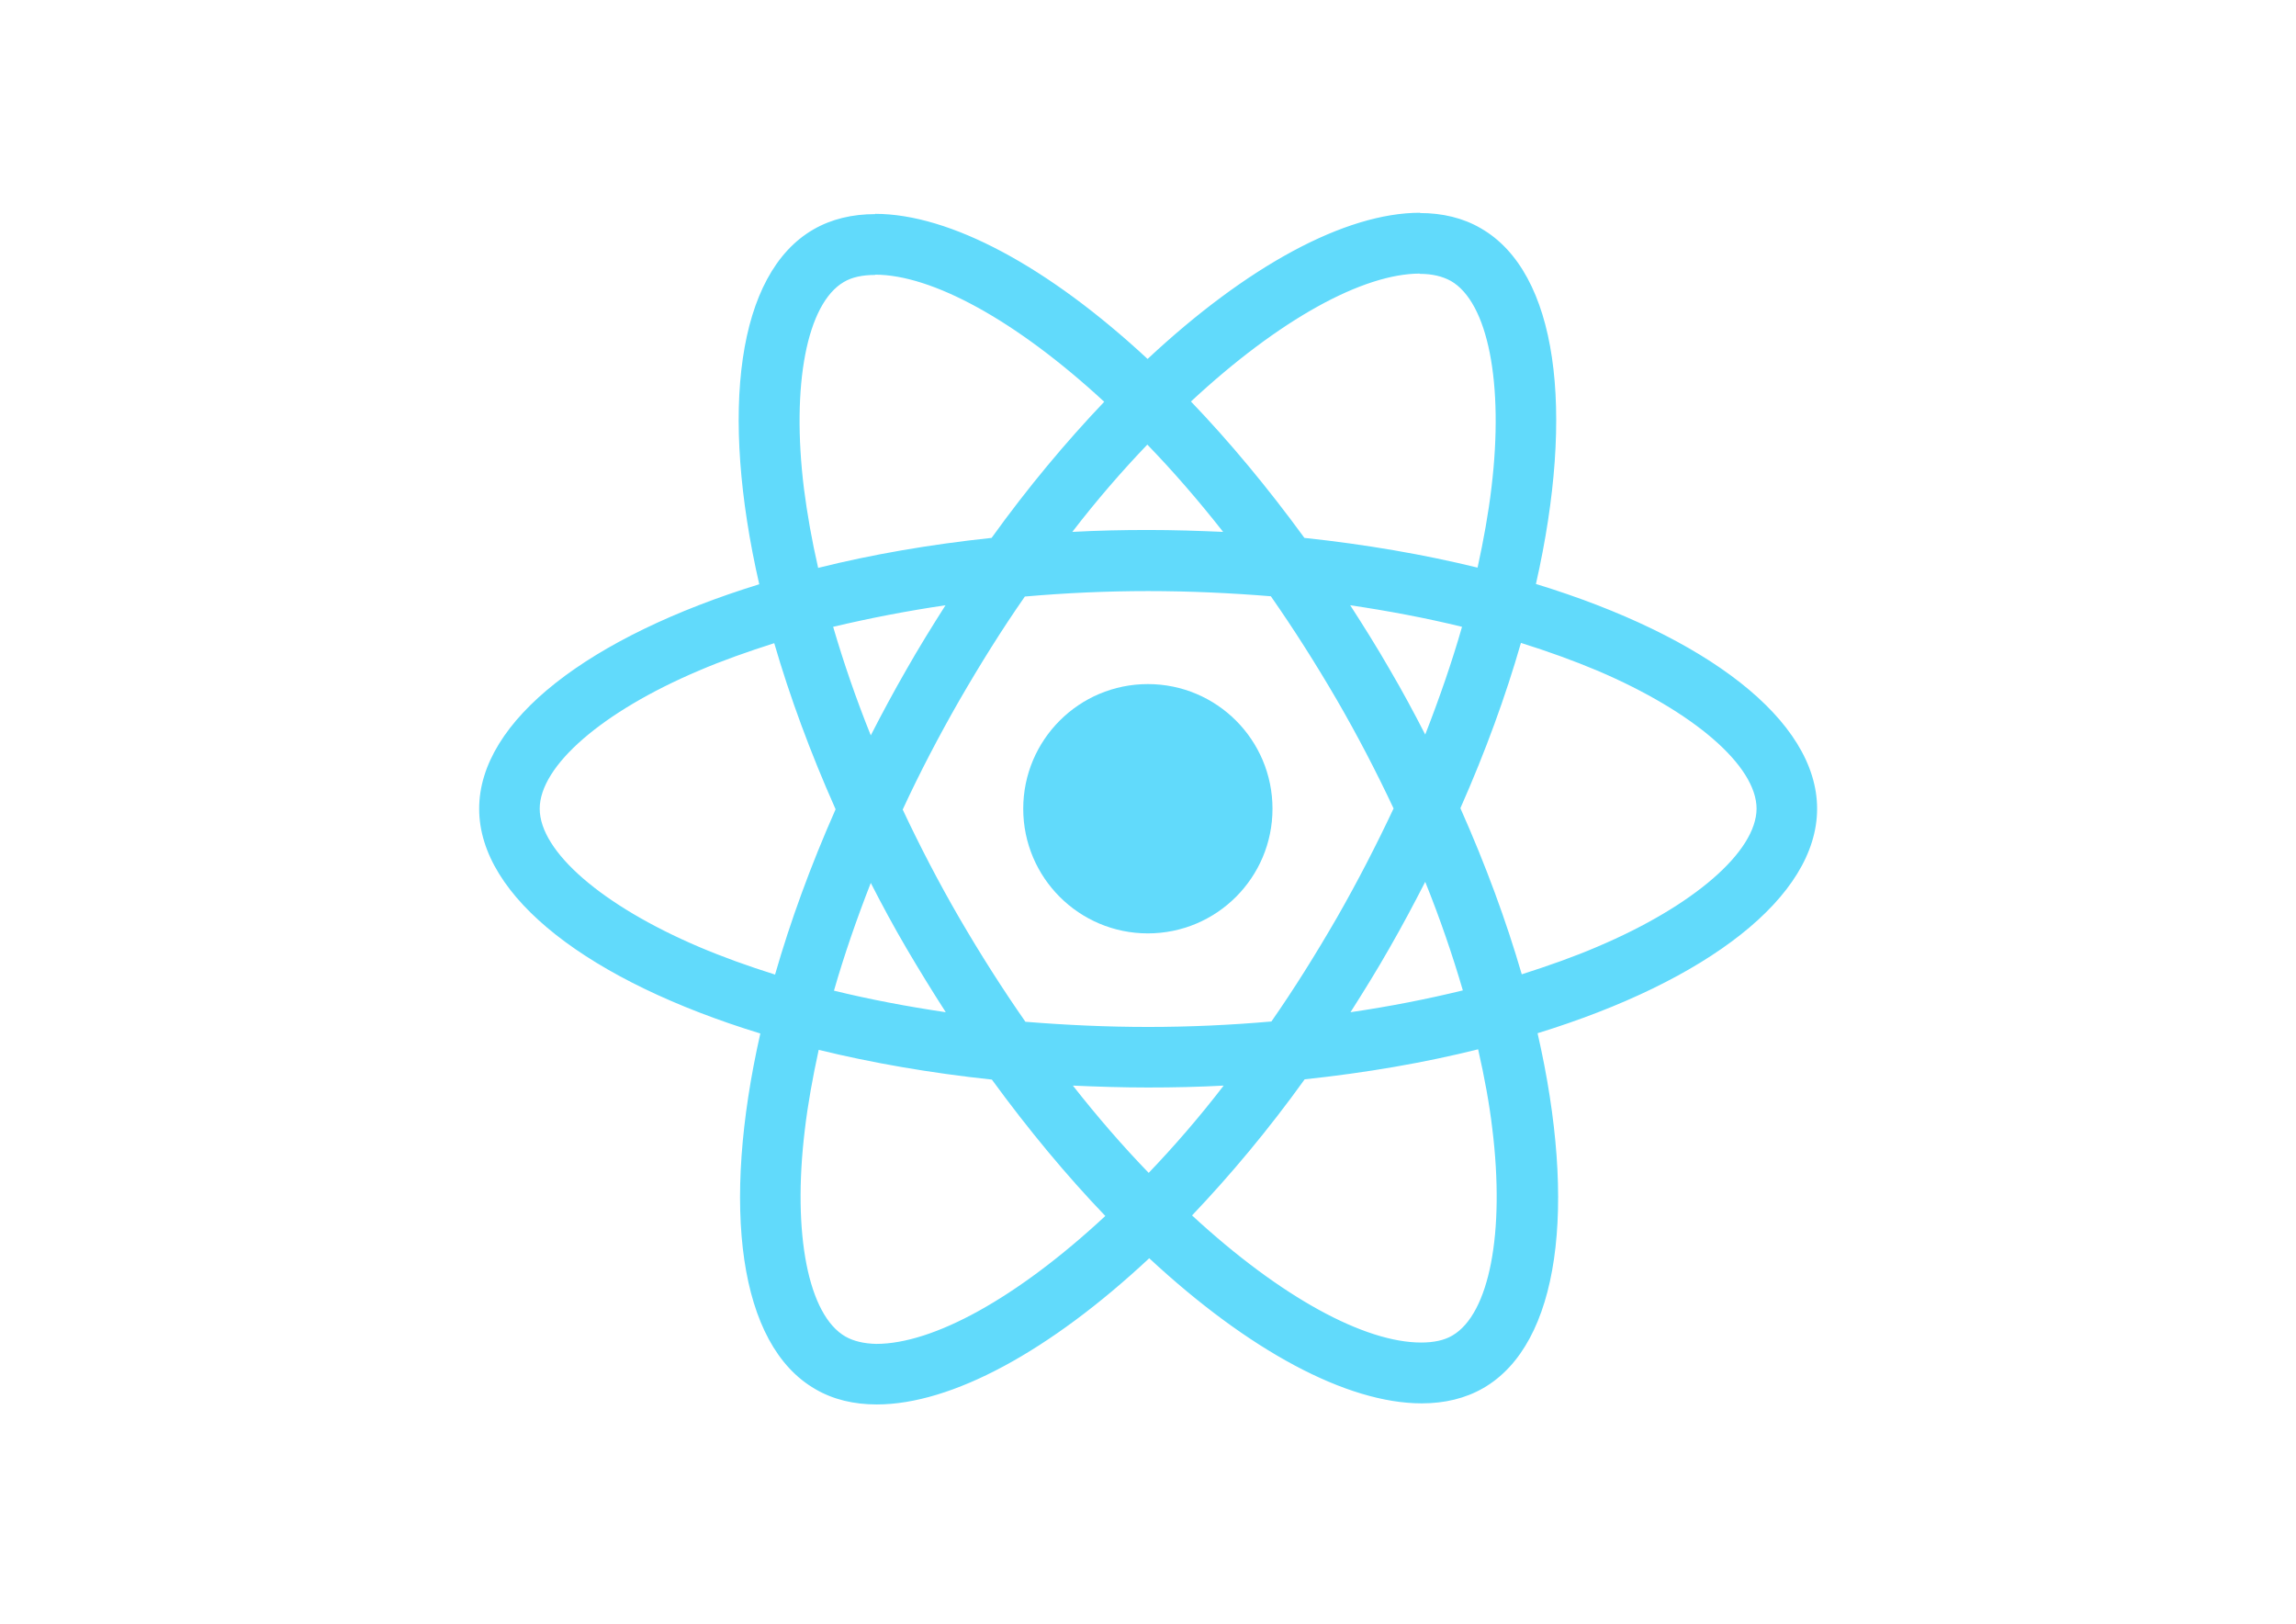
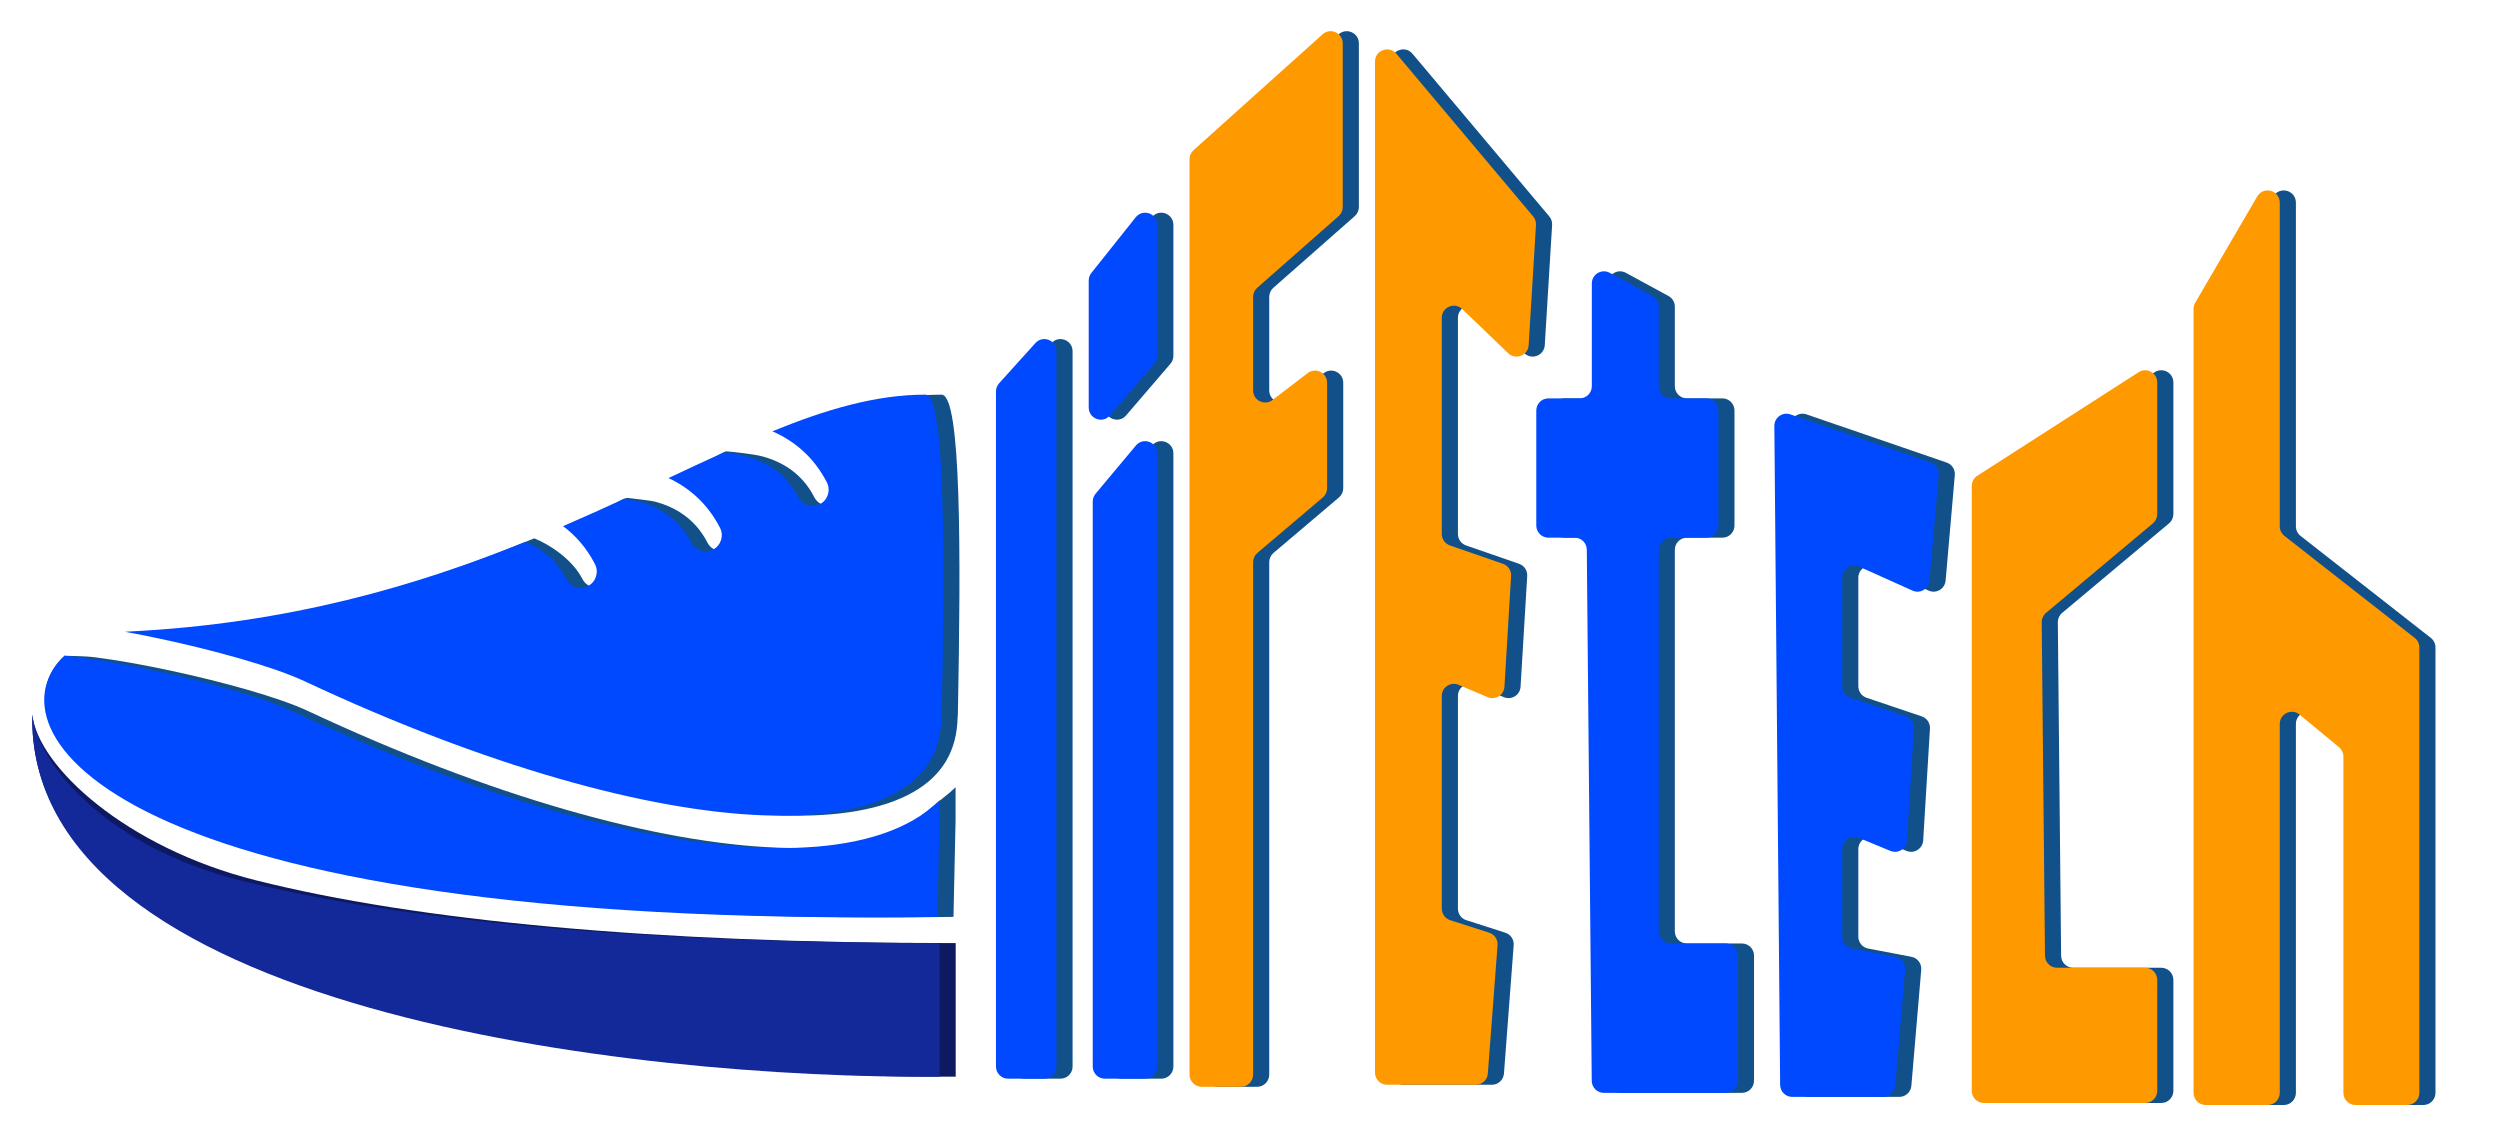
- <svg xmlns="http://www.w3.org/2000/svg" viewBox="0 0 841.9 595.3">
-   <g fill="#61DAFB">
-     <path d="M666.3 296.5c0-32.5-40.7-63.3-103.1-82.4 14.4-63.6 8-114.2-20.2-130.4-6.5-3.8-14.1-5.6-22.4-5.6v22.3c4.6 0 8.3.9 11.4 2.6 13.6 7.8 19.5 37.5 14.9 75.7-1.1 9.4-2.9 19.3-5.1 29.4-19.6-4.8-41-8.5-63.5-10.9-13.5-18.5-27.5-35.3-41.6-50 32.6-30.3 63.2-46.9 84-46.9V78c-27.5 0-63.5 19.6-99.9 53.6-36.4-33.8-72.4-53.2-99.9-53.2v22.3c20.7 0 51.4 16.5 84 46.6-14 14.7-28 31.4-41.3 49.9-22.6 2.4-44 6.1-63.6 11-2.3-10-4-19.7-5.2-29-4.7-38.2 1.1-67.9 14.6-75.8 3-1.8 6.9-2.6 11.5-2.6V78.5c-8.4 0-16 1.8-22.6 5.6-28.1 16.2-34.4 66.7-19.9 130.1-62.2 19.2-102.7 49.9-102.7 82.3 0 32.5 40.7 63.3 103.1 82.4-14.4 63.6-8 114.2 20.2 130.4 6.5 3.8 14.1 5.6 22.5 5.6 27.5 0 63.5-19.6 99.9-53.6 36.4 33.8 72.4 53.2 99.9 53.2 8.4 0 16-1.8 22.6-5.6 28.1-16.2 34.4-66.7 19.9-130.1 62-19.1 102.5-49.9 102.5-82.3zm-130.2-66.7c-3.7 12.9-8.3 26.2-13.5 39.5-4.1-8-8.4-16-13.1-24-4.6-8-9.5-15.8-14.4-23.4 14.2 2.1 27.9 4.7 41 7.9zm-45.8 106.5c-7.8 13.5-15.8 26.3-24.1 38.2-14.9 1.3-30 2-45.2 2-15.1 0-30.2-.7-45-1.9-8.3-11.9-16.4-24.6-24.2-38-7.6-13.1-14.5-26.4-20.8-39.8 6.2-13.4 13.2-26.8 20.7-39.9 7.8-13.5 15.8-26.3 24.1-38.2 14.9-1.3 30-2 45.2-2 15.1 0 30.2.7 45 1.9 8.3 11.9 16.4 24.6 24.2 38 7.6 13.1 14.5 26.4 20.8 39.8-6.3 13.4-13.2 26.8-20.7 39.9zm32.3-13c5.4 13.4 10 26.8 13.8 39.8-13.1 3.2-26.9 5.9-41.2 8 4.9-7.7 9.8-15.6 14.4-23.7 4.6-8 8.9-16.1 13-24.1zM421.2 430c-9.3-9.6-18.6-20.3-27.8-32 9 .4 18.2.7 27.5.7 9.4 0 18.7-.2 27.8-.7-9 11.7-18.3 22.4-27.5 32zm-74.4-58.9c-14.2-2.1-27.9-4.7-41-7.9 3.7-12.9 8.3-26.2 13.5-39.5 4.1 8 8.4 16 13.1 24 4.7 8 9.5 15.8 14.4 23.4zM420.7 163c9.3 9.6 18.6 20.3 27.8 32-9-.4-18.2-.7-27.5-.7-9.4 0-18.7.2-27.8.7 9-11.7 18.3-22.4 27.5-32zm-74 58.9c-4.9 7.7-9.8 15.6-14.4 23.7-4.6 8-8.9 16-13 24-5.4-13.4-10-26.8-13.8-39.8 13.1-3.1 26.9-5.8 41.2-7.9zm-90.5 125.2c-35.4-15.1-58.3-34.9-58.3-50.6 0-15.7 22.9-35.6 58.3-50.6 8.6-3.7 18-7 27.7-10.1 5.7 19.6 13.2 40 22.5 60.9-9.2 20.8-16.6 41.1-22.2 60.6-9.9-3.1-19.3-6.5-28-10.2zM310 490c-13.6-7.8-19.5-37.5-14.9-75.7 1.1-9.4 2.9-19.3 5.1-29.4 19.6 4.8 41 8.5 63.5 10.9 13.5 18.5 27.5 35.3 41.6 50-32.6 30.3-63.2 46.9-84 46.9-4.5-.1-8.3-1-11.3-2.7zm237.2-76.2c4.7 38.2-1.1 67.9-14.6 75.8-3 1.8-6.9 2.6-11.5 2.6-20.7 0-51.4-16.5-84-46.6 14-14.7 28-31.4 41.3-49.9 22.6-2.4 44-6.1 63.6-11 2.3 10.1 4.1 19.8 5.2 29.1zm38.5-66.7c-8.6 3.7-18 7-27.7 10.1-5.7-19.6-13.2-40-22.5-60.9 9.2-20.8 16.6-41.1 22.2-60.6 9.9 3.1 19.3 6.5 28.1 10.2 35.4 15.1 58.3 34.9 58.3 50.6-.1 15.7-23 35.6-58.4 50.6zM320.8 78.4z" />
-     <circle cx="420.9" cy="296.5" r="45.7" />
-     <path d="M520.5 78.1z" />
-   </g>
+ <svg xmlns="http://www.w3.org/2000/svg" width="150" height="68" viewBox="0 0 150 68" fill="none">
+   <path d="M60.726 23.486V63.993C60.726 64.395 61.051 64.721 61.452 64.721H63.629C64.03 64.721 64.355 64.395 64.355 63.993V21.075C64.355 20.408 63.537 20.091 63.091 20.585L60.914 22.997C60.793 23.131 60.726 23.305 60.726 23.486Z" fill="#12508A" />
+   <path d="M69.677 64.721H67.258C66.857 64.721 66.532 64.395 66.532 63.993V30.092C66.532 29.921 66.593 29.755 66.702 29.624L69.121 26.731C69.557 26.21 70.403 26.52 70.403 27.2V63.993C70.403 64.395 70.078 64.721 69.677 64.721Z" fill="#12508A" />
+   <path d="M70.227 21.824L67.566 24.926C67.127 25.438 66.29 25.126 66.29 24.45V16.833C66.29 16.667 66.347 16.507 66.449 16.378L69.111 13.037C69.539 12.499 70.403 12.803 70.403 13.492V21.348C70.403 21.523 70.341 21.692 70.227 21.824Z" fill="#12508A" />
+   <path d="M72.339 9.554V64.478C72.339 64.881 72.664 65.207 73.064 65.207H75.428C75.829 65.207 76.154 64.881 76.154 64.478V33.731C76.154 33.517 76.248 33.313 76.411 33.175L80.337 29.847C80.5 29.708 80.594 29.505 80.594 29.29V22.965C80.594 22.362 79.906 22.02 79.428 22.386L77.32 24C76.842 24.366 76.154 24.024 76.154 23.421V17.816C76.154 17.606 76.244 17.406 76.401 17.268L81.285 12.968C81.442 12.829 81.532 12.63 81.532 12.42V2.601C81.532 1.971 80.79 1.638 80.323 2.058L72.581 9.011C72.427 9.15 72.339 9.347 72.339 9.554Z" fill="#12508A" />
+   <path d="M83.468 3.693V64.357C83.468 64.76 83.793 65.086 84.194 65.086H89.514C89.893 65.086 90.209 64.792 90.238 64.412L90.821 56.711C90.847 56.375 90.638 56.065 90.318 55.962L87.979 55.211C87.678 55.114 87.475 54.834 87.475 54.517V41.759C87.475 41.237 88.004 40.885 88.483 41.088L90.227 41.829C90.688 42.025 91.204 41.704 91.234 41.202L91.633 34.56C91.652 34.234 91.453 33.935 91.145 33.828L87.963 32.727C87.671 32.625 87.475 32.349 87.475 32.038V19.07C87.475 18.428 88.24 18.1 88.702 18.544L91.46 21.193C91.906 21.622 92.648 21.33 92.686 20.711L93.127 13.501C93.139 13.314 93.078 13.13 92.958 12.986L84.748 3.223C84.312 2.704 83.468 3.014 83.468 3.693Z" fill="#12508A" />
+   <path d="M107.428 25.558L107.776 65.092C107.779 65.492 108.103 65.814 108.502 65.814H113.959C114.336 65.814 114.65 65.525 114.682 65.148L115.274 58.186C115.306 57.814 115.052 57.478 114.686 57.408L112.09 56.913C111.748 56.848 111.5 56.547 111.5 56.197V50.947C111.5 50.428 112.025 50.076 112.502 50.273L114.39 51.054C114.851 51.244 115.361 50.923 115.391 50.424L115.798 43.718C115.818 43.389 115.616 43.088 115.305 42.983L111.995 41.866C111.699 41.767 111.5 41.489 111.5 41.176V34.665C111.5 34.137 112.042 33.784 112.523 34L115.718 35.436C116.173 35.641 116.693 35.334 116.737 34.834L117.289 28.507C117.318 28.173 117.117 27.862 116.801 27.754L108.389 24.862C107.916 24.699 107.424 25.055 107.428 25.558Z" fill="#12508A" />
+   <path d="M100.109 17.76L97.549 16.368C97.066 16.105 96.478 16.457 96.478 17.009V23.173C96.478 23.576 96.153 23.902 95.752 23.902H93.871C93.47 23.902 93.145 24.228 93.145 24.631V31.532C93.145 31.934 93.47 32.261 93.871 32.261H95.45C95.849 32.261 96.172 32.583 96.176 32.982L96.471 64.85C96.475 65.249 96.799 65.571 97.197 65.571H104.516C104.917 65.571 105.242 65.245 105.242 64.843V57.338C105.242 56.936 104.917 56.609 104.516 56.609H101.215C100.814 56.609 100.49 56.283 100.49 55.881V32.989C100.49 32.587 100.814 32.261 101.215 32.261H103.343C103.744 32.261 104.069 31.934 104.069 31.532V24.631C104.069 24.228 103.744 23.902 103.343 23.902H101.215C100.814 23.902 100.49 23.576 100.49 23.173V18.4C100.49 18.133 100.344 17.887 100.109 17.76Z" fill="#12508A" />
+   <path d="M129.286 22.331L119.609 28.544C119.4 28.678 119.274 28.91 119.274 29.158V65.45C119.274 65.852 119.599 66.179 120 66.179H129.677C130.078 66.179 130.403 65.852 130.403 65.45V58.794C130.403 58.392 130.078 58.066 129.677 58.066H124.393C123.995 58.066 123.671 57.744 123.667 57.344L123.47 37.339C123.468 37.121 123.564 36.913 123.731 36.773L130.143 31.4C130.308 31.261 130.403 31.056 130.403 30.84V22.945C130.403 22.369 129.769 22.021 129.286 22.331Z" fill="#12508A" />
+   <path d="M132.581 18.533V65.571C132.581 65.974 132.906 66.3 133.306 66.3H137.028C137.429 66.3 137.754 65.974 137.754 65.571V43.437C137.754 42.821 138.467 42.483 138.941 42.874L141.307 44.831C141.475 44.97 141.572 45.176 141.572 45.394V65.571C141.572 65.974 141.897 66.3 142.297 66.3H145.403C145.804 66.3 146.129 65.974 146.129 65.571V38.849C146.129 38.624 146.026 38.412 145.85 38.274L138.033 32.154C137.857 32.016 137.754 31.805 137.754 31.58V12.157C137.754 11.414 136.776 11.147 136.402 11.788L132.68 18.165C132.615 18.277 132.581 18.404 132.581 18.533Z" fill="#12508A" />
+   <path d="M15.366 52.821C7.624 50.879 2.277 46.021 1.935 42.864C1.548 60.641 39.035 64.762 57.342 64.6V56.586C39.194 56.586 25.044 55.25 15.366 52.821Z" fill="#0D1A61" />
+   <path d="M56.491 23.679C57.673 23.679 57.663 33.022 57.47 42.974H57.459C57.434 45.077 56.502 46.556 54.781 47.534C52.991 48.552 50.299 49.047 46.803 48.921C39.832 48.669 30.106 45.963 19.28 40.891C17.363 39.993 13.812 39.014 10.547 38.319C9.839 38.168 9.14 38.029 8.466 37.907C8.543 37.901 8.622 37.895 8.701 37.892C18.341 37.413 25.887 34.85 32.056 32.3C33.037 32.694 34.359 33.595 34.946 34.74C35.19 35.217 35.774 35.405 36.249 35.16C36.724 34.915 36.912 34.329 36.667 33.852C36.162 32.865 35.494 32.121 34.75 31.569C36.016 31.023 37.016 29.993 37.621 29.871C37.919 29.909 39.016 30.023 39.319 30.104C40.556 30.436 41.728 31.153 42.446 32.554C42.69 33.032 43.274 33.219 43.749 32.974C44.224 32.729 44.412 32.143 44.167 31.666C43.406 30.182 42.278 29.246 41.078 28.684C42.205 28.155 42.488 27.56 43.548 27.079C43.991 27.105 45.265 27.255 45.73 27.38C46.967 27.711 48.139 28.428 48.857 29.83C49.102 30.307 49.685 30.495 50.16 30.25C50.636 30.004 50.823 29.419 50.578 28.942C49.78 27.383 48.576 26.43 47.309 25.878C50.546 24.557 53.535 23.679 56.491 23.679Z" fill="#12508A" />
+   <path d="M55.887 48.45C56.492 47.921 56.866 47.696 57.335 47.236C57.326 47.626 57.344 48.789 57.335 49.177L57.335 49.188C57.289 51.206 57.244 53.173 57.209 55.013C7.06 55.719 -0.807 43.612 3.871 39.343C4.139 39.368 4.96 39.343 5.719 39.44C6.983 39.601 8.534 39.876 10.145 40.219C13.395 40.911 16.759 41.854 18.461 42.652C29.409 47.78 39.401 50.598 46.734 50.863C50.391 50.995 53.527 50.513 55.887 48.45Z" fill="#12508A" />
+   <path d="M59.758 23.486V63.993C59.758 64.395 60.083 64.721 60.484 64.721H62.661C63.062 64.721 63.387 64.395 63.387 63.993V21.075C63.387 20.408 62.569 20.091 62.123 20.585L59.946 22.997C59.825 23.131 59.758 23.305 59.758 23.486Z" fill="#0049FF" />
+   <path d="M68.71 64.721H66.29C65.889 64.721 65.564 64.395 65.564 63.993V30.092C65.564 29.921 65.625 29.755 65.734 29.624L68.154 26.731C68.589 26.21 69.436 26.52 69.436 27.2V63.993C69.436 64.395 69.111 64.721 68.71 64.721Z" fill="#0049FF" />
+   <path d="M69.26 21.824L66.598 24.926C66.159 25.438 65.323 25.126 65.323 24.45V16.833C65.323 16.667 65.379 16.507 65.481 16.378L68.143 13.037C68.571 12.499 69.436 12.803 69.436 13.492V21.348C69.436 21.523 69.373 21.692 69.26 21.824Z" fill="#0049FF" />
+   <path d="M71.371 9.554V64.478C71.371 64.881 71.696 65.207 72.097 65.207H74.46C74.861 65.207 75.186 64.881 75.186 64.478V33.731C75.186 33.517 75.28 33.313 75.444 33.175L79.369 29.847C79.532 29.708 79.626 29.505 79.626 29.29V22.965C79.626 22.362 78.938 22.02 78.46 22.386L76.352 24C75.874 24.366 75.186 24.024 75.186 23.421V17.816C75.186 17.606 75.276 17.406 75.433 17.268L80.317 12.968C80.475 12.829 80.564 12.63 80.564 12.42V2.601C80.564 1.971 79.822 1.638 79.355 2.058L71.613 9.011C71.459 9.15 71.371 9.347 71.371 9.554Z" fill="#FF9900" />
+   <path d="M82.5 3.693V64.357C82.5 64.76 82.825 65.086 83.226 65.086H88.546C88.926 65.086 89.241 64.792 89.27 64.412L89.853 56.711C89.879 56.375 89.671 56.065 89.351 55.962L87.011 55.211C86.711 55.114 86.507 54.834 86.507 54.517V41.759C86.507 41.237 87.037 40.885 87.515 41.088L89.259 41.829C89.721 42.025 90.237 41.704 90.267 41.202L90.665 34.56C90.684 34.234 90.485 33.935 90.177 33.828L86.996 32.727C86.703 32.625 86.507 32.349 86.507 32.038V19.07C86.507 18.428 87.273 18.1 87.734 18.544L90.492 21.193C90.939 21.622 91.681 21.33 91.719 20.711L92.159 13.501C92.171 13.314 92.11 13.13 91.99 12.986L83.781 3.223C83.344 2.704 82.5 3.014 82.5 3.693Z" fill="#FF9900" />
+   <path d="M106.461 25.558L106.808 65.092C106.812 65.492 107.136 65.814 107.534 65.814H112.991C113.368 65.814 113.682 65.525 113.714 65.148L114.306 58.186C114.338 57.814 114.084 57.478 113.719 57.408L111.123 56.913C110.78 56.848 110.532 56.547 110.532 56.197V50.947C110.532 50.428 111.057 50.076 111.534 50.273L113.423 51.054C113.883 51.244 114.393 50.923 114.424 50.424L114.83 43.718C114.85 43.389 114.648 43.088 114.337 42.983L111.027 41.866C110.731 41.767 110.532 41.489 110.532 41.176V34.665C110.532 34.137 111.074 33.784 111.555 34L114.75 35.436C115.205 35.641 115.726 35.334 115.769 34.834L116.321 28.507C116.35 28.173 116.149 27.862 115.834 27.754L107.422 24.862C106.948 24.699 106.456 25.055 106.461 25.558Z" fill="#0049FF" />
+   <path d="M99.142 17.76L96.582 16.368C96.098 16.105 95.51 16.457 95.51 17.009V23.173C95.51 23.576 95.185 23.902 94.784 23.902H92.903C92.502 23.902 92.177 24.228 92.177 24.631V31.532C92.177 31.934 92.502 32.261 92.903 32.261H94.483C94.881 32.261 95.204 32.583 95.208 32.982L95.504 64.85C95.507 65.249 95.831 65.571 96.229 65.571H103.548C103.949 65.571 104.274 65.245 104.274 64.843V57.338C104.274 56.936 103.949 56.609 103.548 56.609H100.248C99.847 56.609 99.522 56.283 99.522 55.881V32.989C99.522 32.587 99.847 32.261 100.248 32.261H102.376C102.777 32.261 103.102 31.934 103.102 31.532V24.631C103.102 24.228 102.777 23.902 102.376 23.902H100.248C99.847 23.902 99.522 23.576 99.522 23.173V18.4C99.522 18.133 99.376 17.887 99.142 17.76Z" fill="#0049FF" />
+   <path d="M128.319 22.331L118.641 28.544C118.433 28.678 118.306 28.91 118.306 29.158V65.45C118.306 65.852 118.631 66.179 119.032 66.179H128.71C129.111 66.179 129.435 65.852 129.435 65.45V58.794C129.435 58.392 129.111 58.066 128.71 58.066H123.425C123.027 58.066 122.703 57.744 122.699 57.344L122.503 37.339C122.5 37.121 122.596 36.913 122.763 36.773L129.175 31.4C129.34 31.261 129.435 31.056 129.435 30.84V22.945C129.435 22.369 128.802 22.021 128.319 22.331Z" fill="#FF9900" />
+   <path d="M131.613 18.533V65.571C131.613 65.974 131.938 66.3 132.339 66.3H136.06C136.461 66.3 136.786 65.974 136.786 65.571V43.437C136.786 42.821 137.5 42.483 137.973 42.874L140.34 44.831C140.507 44.97 140.604 45.176 140.604 45.394V65.571C140.604 65.974 140.929 66.3 141.33 66.3H144.435C144.836 66.3 145.161 65.974 145.161 65.571V38.849C145.161 38.624 145.058 38.412 144.882 38.274L137.065 32.154C136.889 32.016 136.786 31.805 136.786 31.58V12.157C136.786 11.414 135.808 11.147 135.434 11.788L131.712 18.165C131.647 18.277 131.613 18.404 131.613 18.533Z" fill="#FF9900" />
+   <path d="M14.398 52.821C6.656 50.879 2.28 46.021 1.939 42.864C1.551 60.641 38.068 64.762 56.374 64.6V56.586C38.226 56.586 24.076 55.25 14.398 52.821Z" fill="#132899" />
+   <path fill-rule="evenodd" clip-rule="evenodd" d="M55.524 23.679C56.706 23.679 56.695 33.022 56.502 42.974H56.492C56.466 45.077 55.535 46.556 53.813 47.534C52.023 48.552 49.331 49.047 45.836 48.921C38.864 48.669 29.139 45.963 18.312 40.891C16.395 39.993 12.844 39.014 9.579 38.319C8.872 38.168 8.172 38.029 7.498 37.907C7.576 37.901 7.654 37.895 7.733 37.892C17.374 37.413 25.057 35.12 31.521 32.512C32.502 32.907 33.391 33.595 33.978 34.74C34.222 35.217 34.806 35.405 35.281 35.16C35.757 34.915 35.944 34.329 35.699 33.852C35.194 32.865 34.526 32.121 33.783 31.569C35.049 31.023 36.268 30.473 37.445 29.929C37.743 29.966 38.048 30.023 38.351 30.104C39.588 30.436 40.76 31.153 41.478 32.554C41.722 33.032 42.306 33.219 42.781 32.974C43.257 32.729 43.444 32.143 43.199 31.666C42.439 30.182 41.31 29.246 40.11 28.684C41.237 28.155 42.328 27.642 43.388 27.161C43.831 27.188 44.298 27.255 44.763 27.38C45.999 27.711 47.171 28.428 47.889 29.83C48.134 30.307 48.717 30.495 49.193 30.25C49.668 30.004 49.855 29.419 49.611 28.942C48.812 27.383 47.608 26.43 46.342 25.878C49.578 24.557 52.568 23.679 55.524 23.679ZM54.766 49.225C55.381 48.876 55.925 48.47 56.394 48.01C56.386 48.4 56.377 48.789 56.368 49.177L56.367 49.188V49.188C56.321 51.206 56.276 53.173 56.241 55.013C6.092 55.719 -0.796 43.612 3.882 39.343C4.15 39.368 4.441 39.4 4.752 39.44C6.015 39.601 7.567 39.876 9.177 40.219C12.427 40.911 15.791 41.854 17.494 42.652C28.441 47.78 38.433 50.598 45.766 50.863C49.423 50.995 52.53 50.496 54.766 49.225Z" fill="#0049FF" />
</svg>
